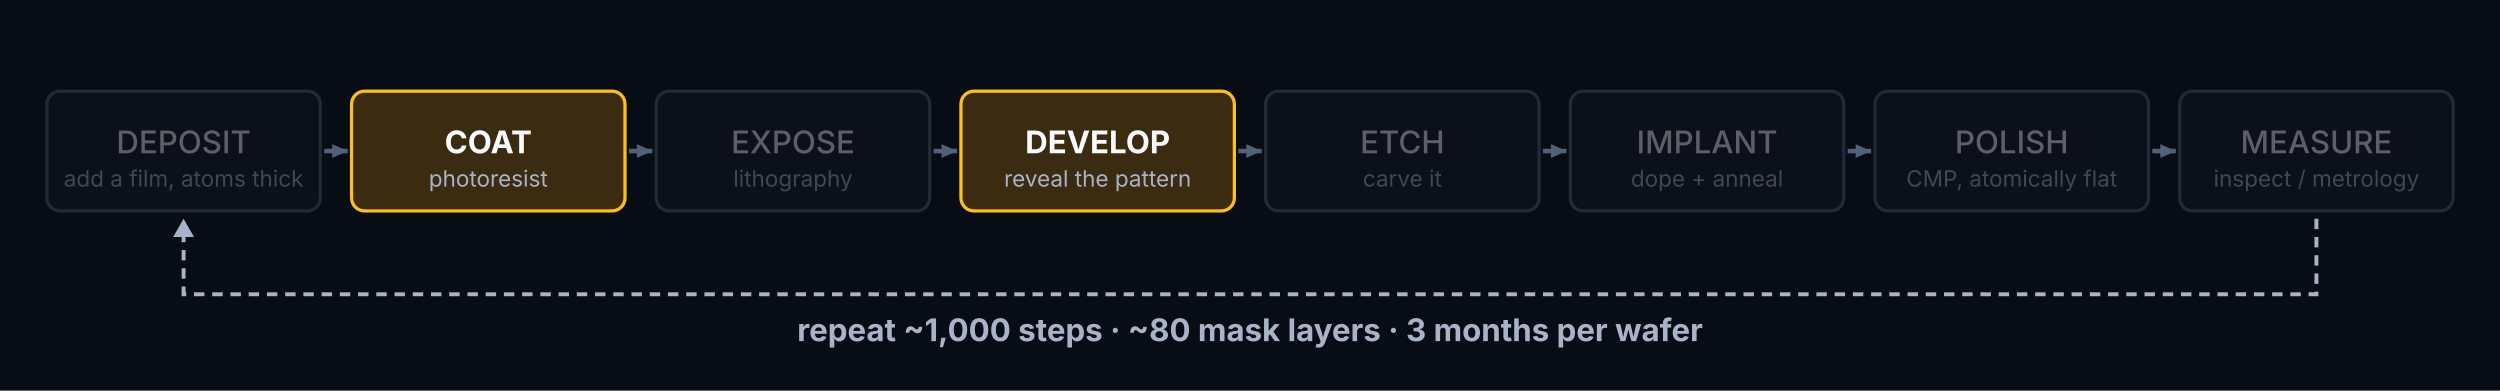
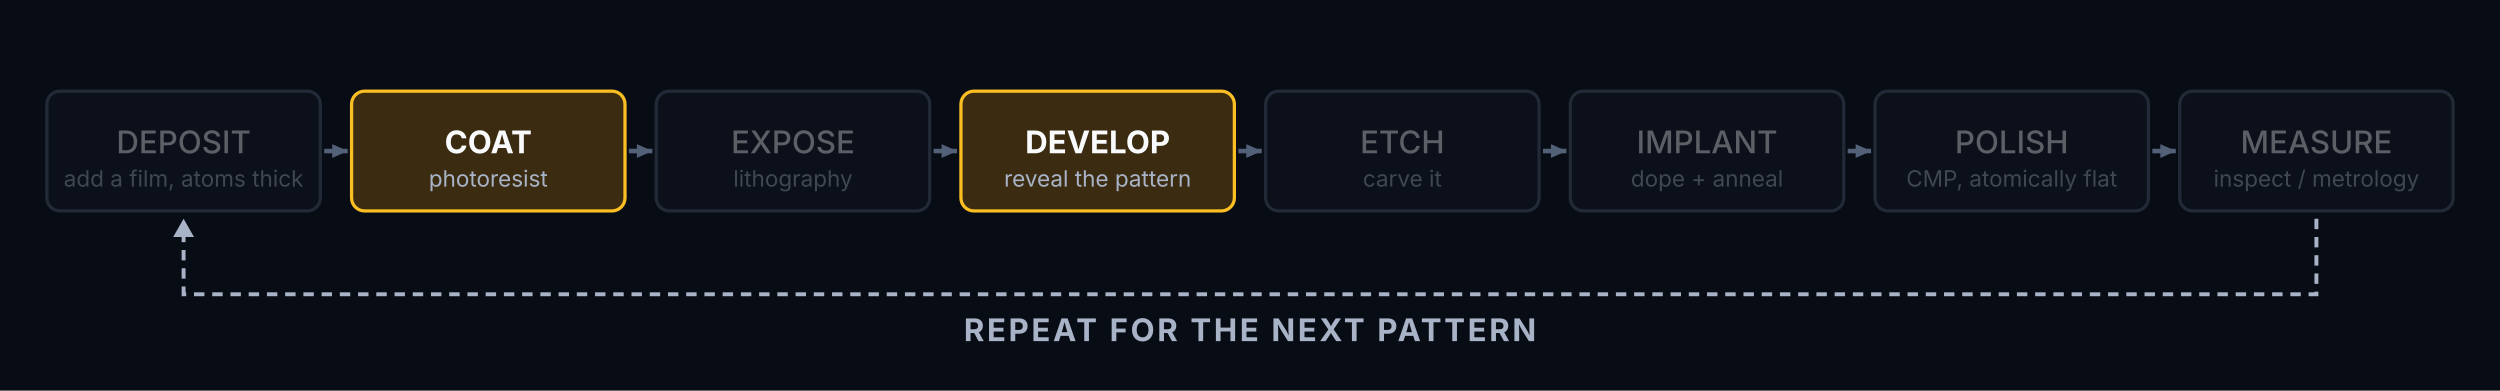
<svg xmlns="http://www.w3.org/2000/svg" viewBox="0 0 1920 300" font-family="Inter, -apple-system, sans-serif">
  <rect width="1920" height="300" fill="#080c14" />
  <g opacity="0.35">
    <rect x="36" y="70" width="210" height="92" rx="10" fill="#111827" stroke="#526078" stroke-width="2.5" />
    <text x="141" y="109" text-anchor="middle" dominant-baseline="central" font-size="24" font-weight="500" fill="#f8fafc">DEPOSIT</text>
    <text x="141" y="137" text-anchor="middle" dominant-baseline="central" font-size="17.28" fill="#a8b3c7">add a film, atoms thick</text>
  </g>
  <line x1="249" y1="116" x2="267" y2="116" stroke="#526078" stroke-width="3.5" />
  <polygon points="267,116 255.13,121.301 255.13,110.699" fill="#526078" />
  <g opacity="1">
    <rect x="270" y="70" width="210" height="92" rx="10" fill="#3b2b10" stroke="#fbbf24" stroke-width="2.5" />
    <text x="375" y="109" text-anchor="middle" dominant-baseline="central" font-size="24" font-weight="700" fill="#f8fafc">COAT</text>
    <text x="375" y="137" text-anchor="middle" dominant-baseline="central" font-size="17.28" fill="#a8b3c7">photoresist</text>
  </g>
  <line x1="483" y1="116" x2="501" y2="116" stroke="#526078" stroke-width="3.5" />
  <polygon points="501,116 489.13,121.301 489.13,110.699" fill="#526078" />
  <g opacity="0.35">
    <rect x="504" y="70" width="210" height="92" rx="10" fill="#111827" stroke="#526078" stroke-width="2.5" />
    <text x="609" y="109" text-anchor="middle" dominant-baseline="central" font-size="24" font-weight="500" fill="#f8fafc">EXPOSE</text>
    <text x="609" y="137" text-anchor="middle" dominant-baseline="central" font-size="17.28" fill="#a8b3c7">lithography</text>
  </g>
  <line x1="717" y1="116" x2="735" y2="116" stroke="#526078" stroke-width="3.5" />
  <polygon points="735,116 723.13,121.301 723.13,110.699" fill="#526078" />
  <g opacity="1">
    <rect x="738" y="70" width="210" height="92" rx="10" fill="#3b2b10" stroke="#fbbf24" stroke-width="2.5" />
    <text x="843" y="109" text-anchor="middle" dominant-baseline="central" font-size="24" font-weight="700" fill="#f8fafc">DEVELOP</text>
    <text x="843" y="137" text-anchor="middle" dominant-baseline="central" font-size="17.28" fill="#a8b3c7">reveal the pattern</text>
  </g>
  <line x1="951" y1="116" x2="969" y2="116" stroke="#526078" stroke-width="3.5" />
  <polygon points="969,116 957.13,121.301 957.13,110.699" fill="#526078" />
  <g opacity="0.35">
    <rect x="972" y="70" width="210" height="92" rx="10" fill="#111827" stroke="#526078" stroke-width="2.5" />
    <text x="1077" y="109" text-anchor="middle" dominant-baseline="central" font-size="24" font-weight="500" fill="#f8fafc">ETCH</text>
    <text x="1077" y="137" text-anchor="middle" dominant-baseline="central" font-size="17.28" fill="#a8b3c7">carve it</text>
  </g>
  <line x1="1185" y1="116" x2="1203" y2="116" stroke="#526078" stroke-width="3.5" />
  <polygon points="1203,116 1191.13,121.301 1191.13,110.699" fill="#526078" />
  <g opacity="0.35">
    <rect x="1206" y="70" width="210" height="92" rx="10" fill="#111827" stroke="#526078" stroke-width="2.5" />
    <text x="1311" y="109" text-anchor="middle" dominant-baseline="central" font-size="24" font-weight="500" fill="#f8fafc">IMPLANT</text>
    <text x="1311" y="137" text-anchor="middle" dominant-baseline="central" font-size="17.28" fill="#a8b3c7">dope + anneal</text>
  </g>
  <line x1="1419" y1="116" x2="1437" y2="116" stroke="#526078" stroke-width="3.5" />
  <polygon points="1437,116 1425.13,121.301 1425.13,110.699" fill="#526078" />
  <g opacity="0.35">
    <rect x="1440" y="70" width="210" height="92" rx="10" fill="#111827" stroke="#526078" stroke-width="2.5" />
    <text x="1545" y="109" text-anchor="middle" dominant-baseline="central" font-size="24" font-weight="500" fill="#f8fafc">POLISH</text>
    <text x="1545" y="137" text-anchor="middle" dominant-baseline="central" font-size="17.28" fill="#a8b3c7">CMP, atomically flat</text>
  </g>
  <line x1="1653" y1="116" x2="1671" y2="116" stroke="#526078" stroke-width="3.5" />
  <polygon points="1671,116 1659.13,121.301 1659.13,110.699" fill="#526078" />
  <g opacity="0.35">
    <rect x="1674" y="70" width="210" height="92" rx="10" fill="#111827" stroke="#526078" stroke-width="2.5" />
    <text x="1779" y="109" text-anchor="middle" dominant-baseline="central" font-size="24" font-weight="500" fill="#f8fafc">MEASURE</text>
    <text x="1779" y="137" text-anchor="middle" dominant-baseline="central" font-size="17.28" fill="#a8b3c7">inspect / metrology</text>
  </g>
  <path d="M 1779 168 L 1779 226 L 141 226 L 141 174" fill="none" stroke="#a8b3c7" stroke-width="3" stroke-dasharray="8 6" />
  <polygon points="141,168 133,182 149,182" fill="#a8b3c7" />
-   <text x="960" y="262" text-anchor="middle" font-size="24" font-weight="700" fill="#a8b3c7">repeat ~1,000 steps · ~80 mask layers · 3 months per wafer</text>
+   <text x="960" y="262" text-anchor="middle" font-size="24" font-weight="700" letter-spacing="2" fill="#a8b3c7">REPEAT FOR THE NEXT PATTERN</text>
</svg>
